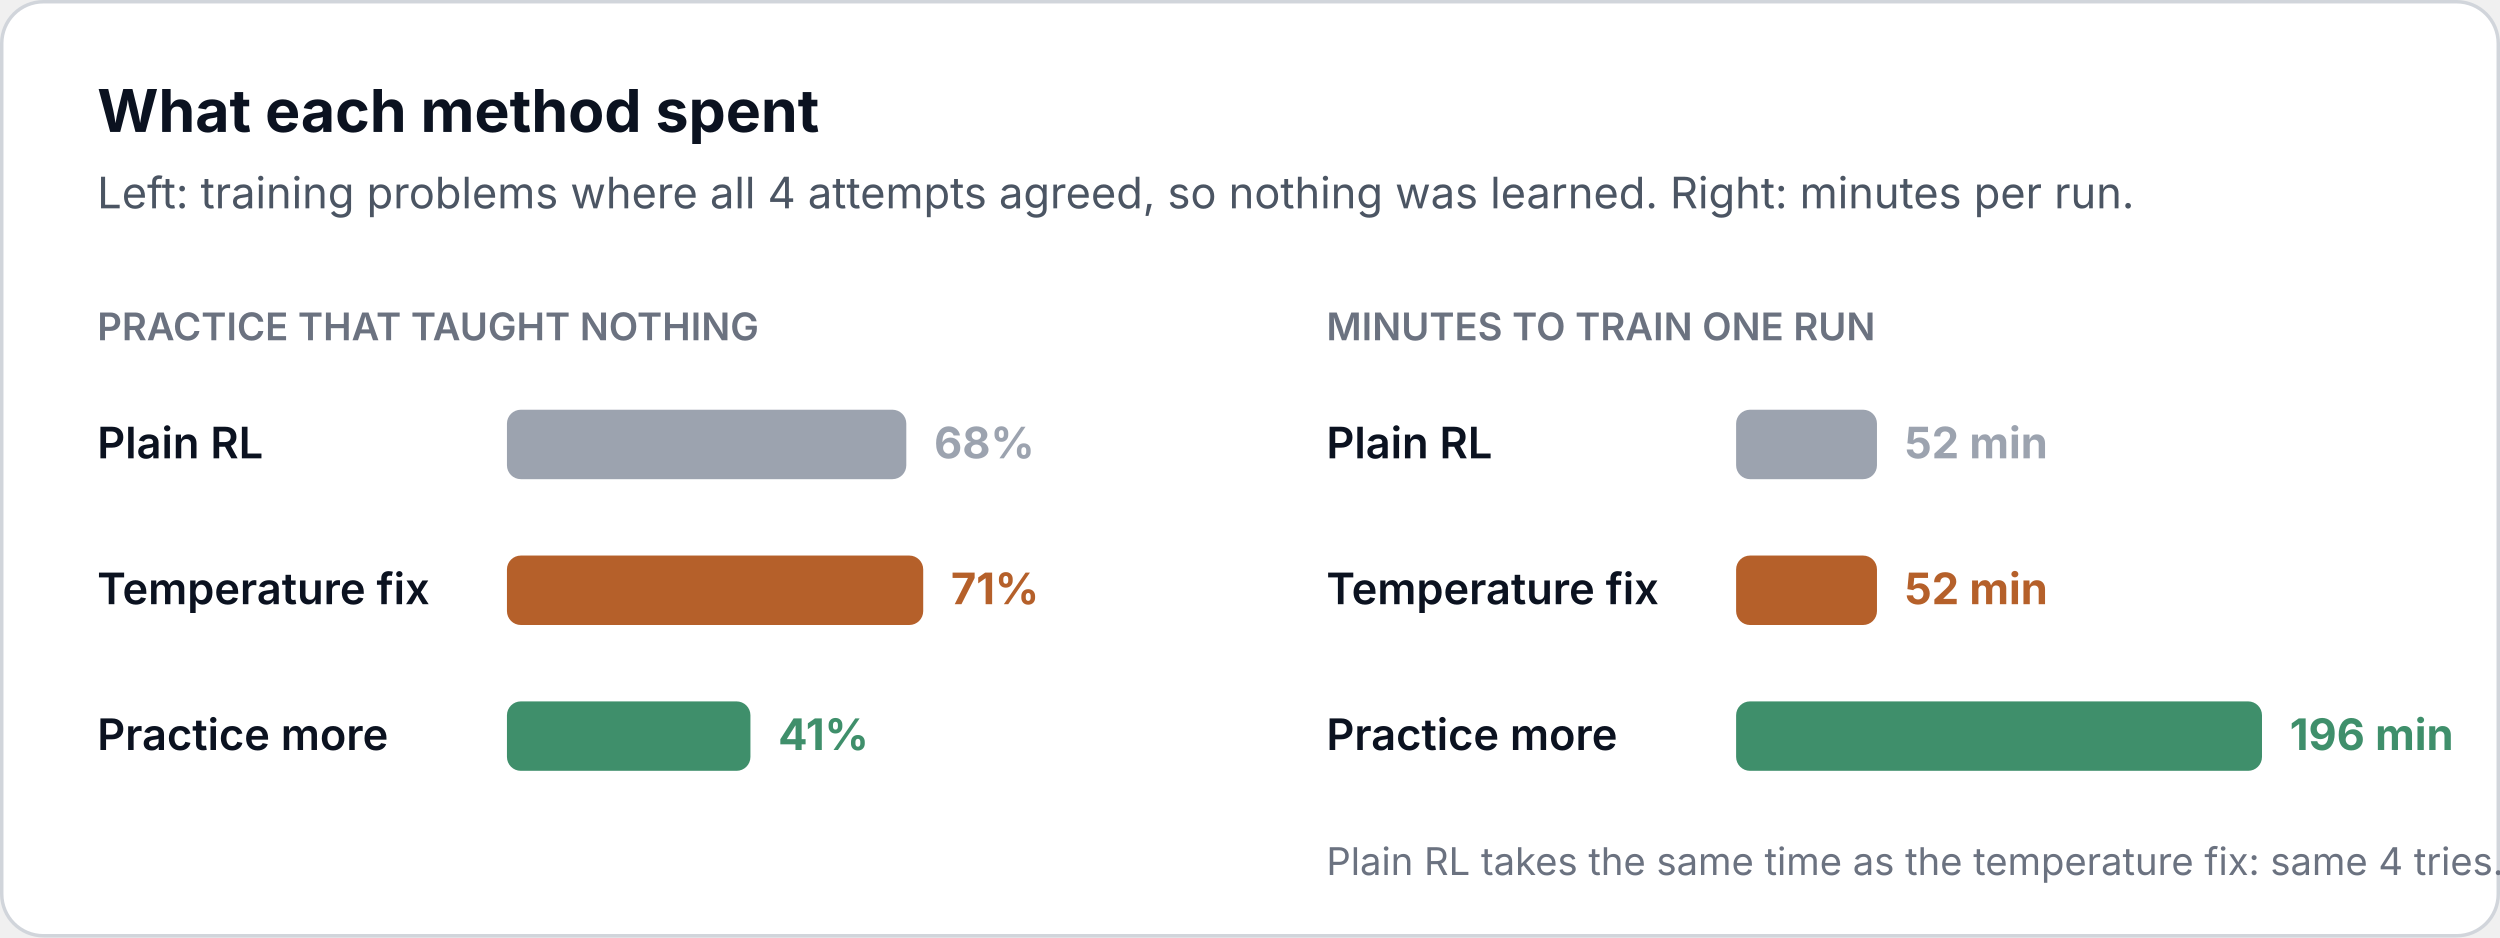
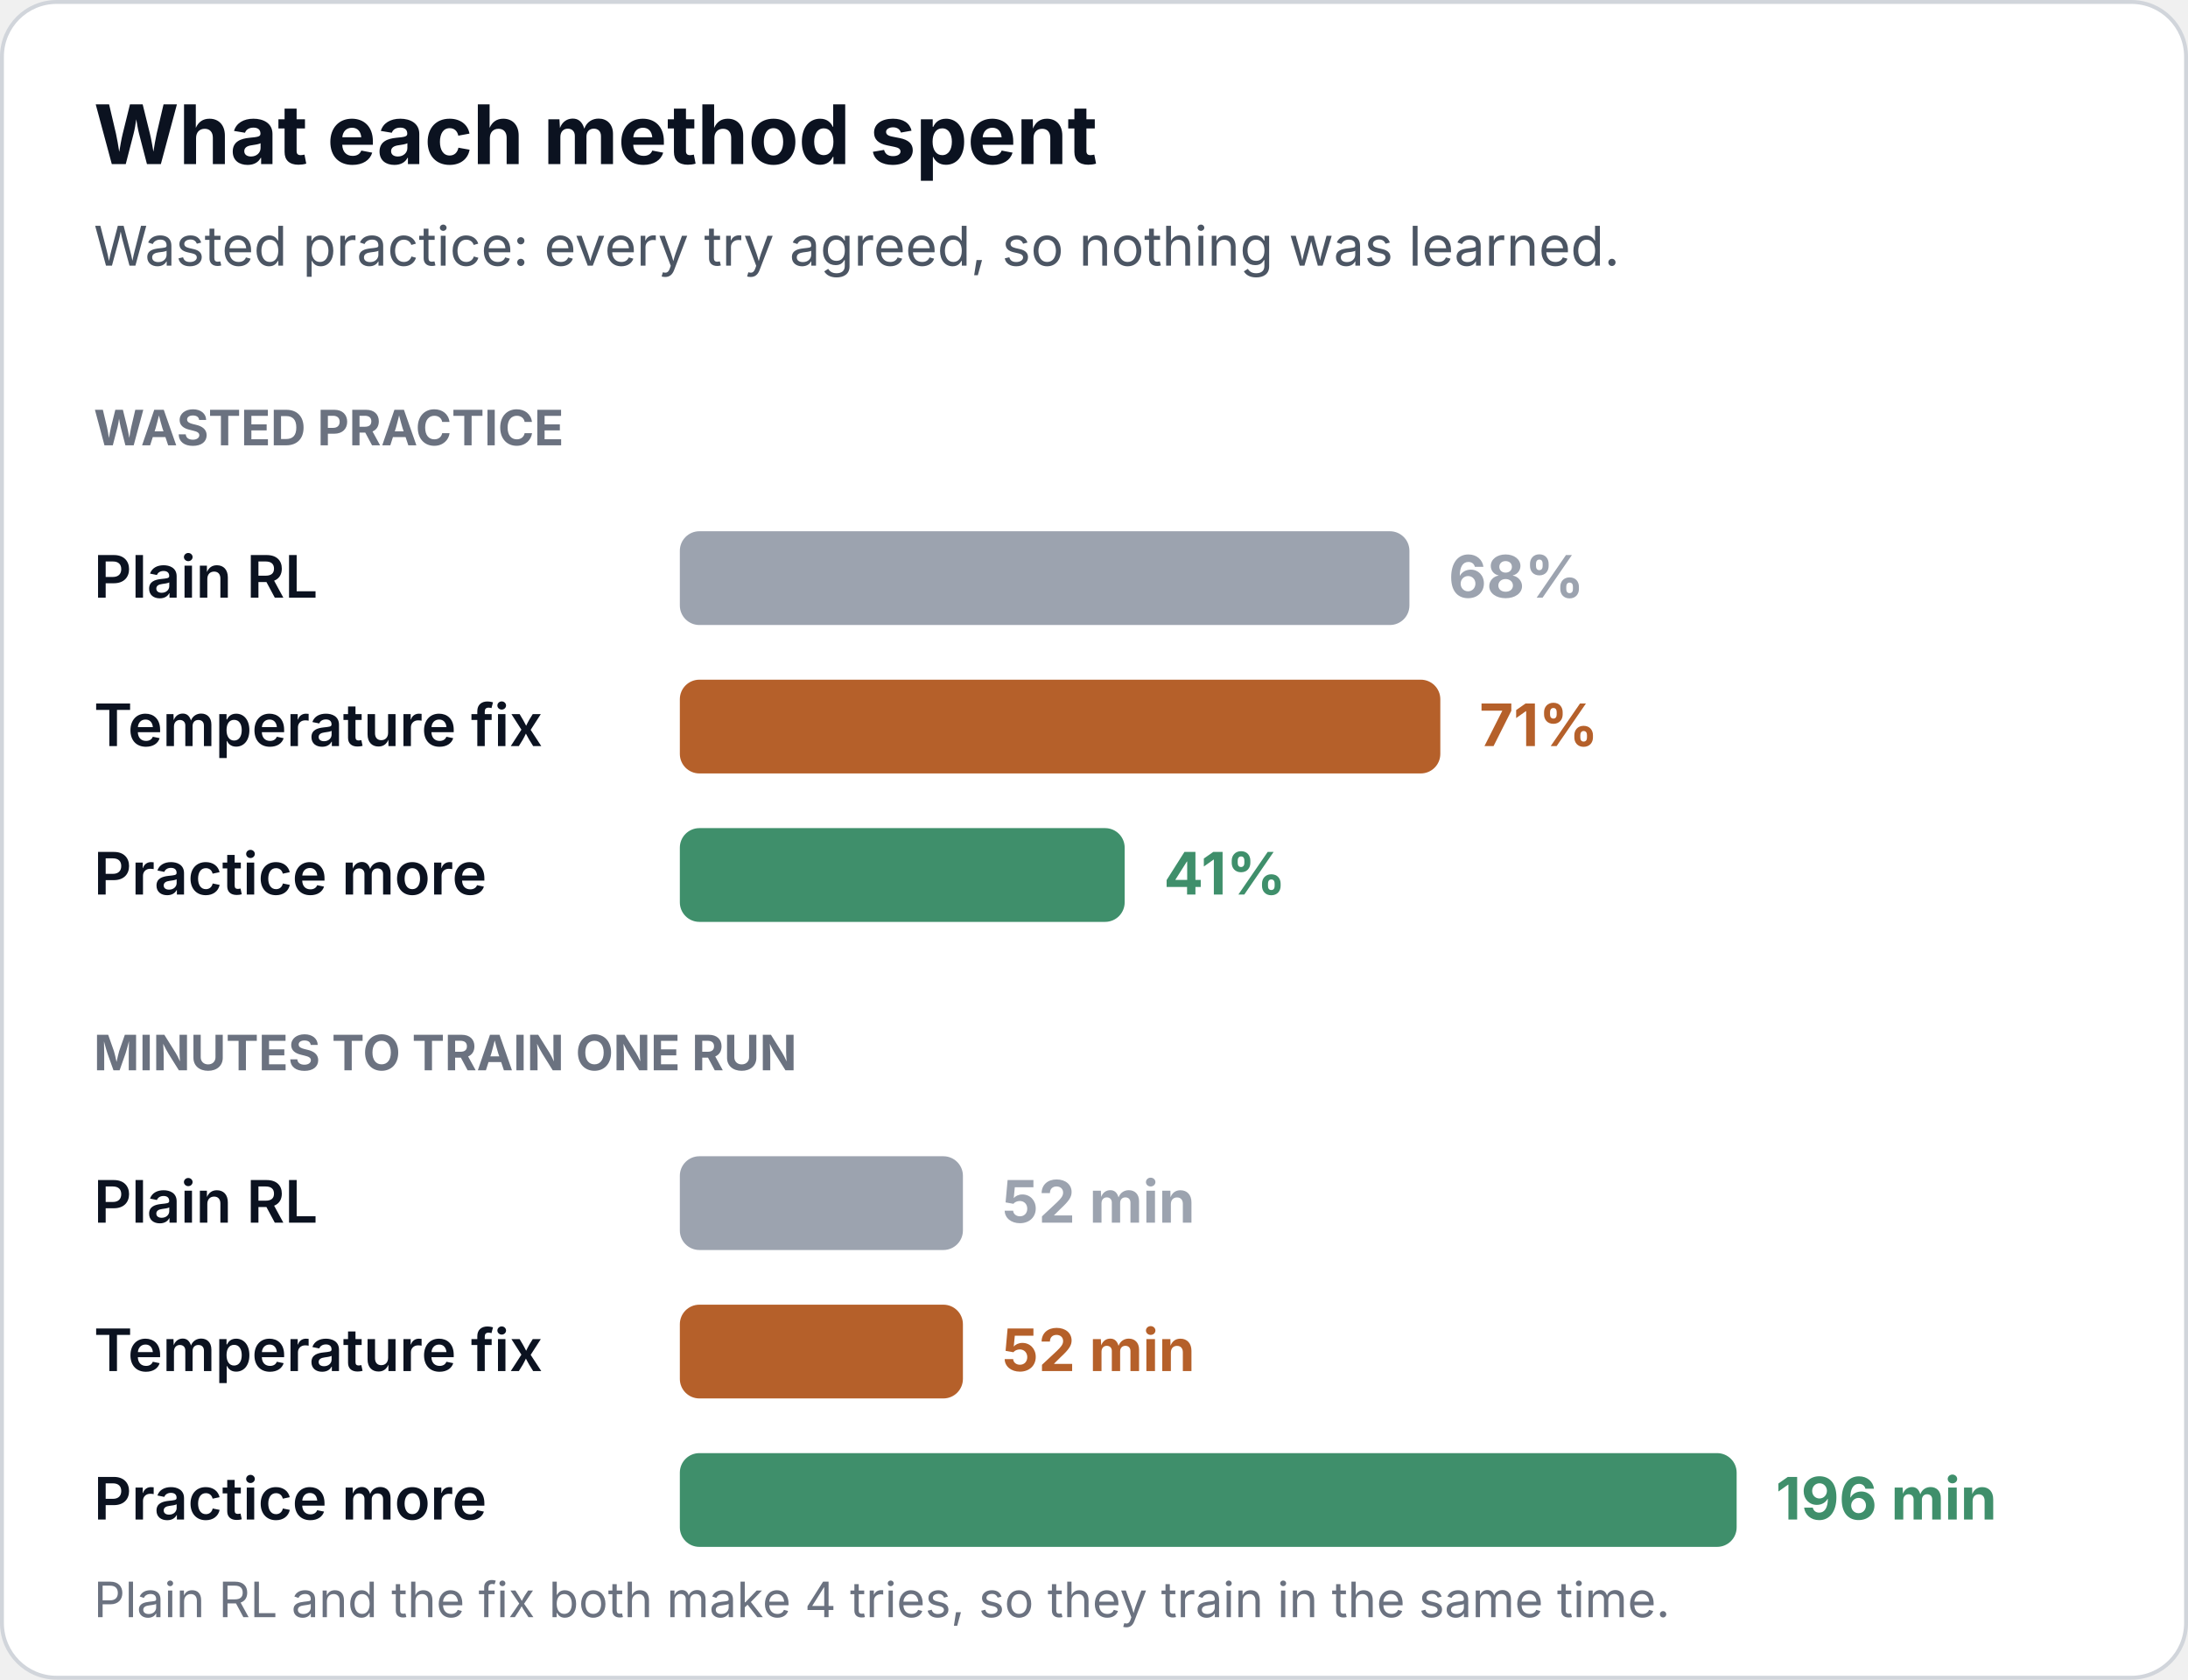
- <svg xmlns="http://www.w3.org/2000/svg" viewBox="0 0 720 270" width="720" height="270">
-   <rect x="0.5" y="0.5" width="719" height="269" rx="12" fill="#FFFFFF" stroke="#D1D5DB" />
-   <text x="28" y="38" font-family="ui-sans-serif, system-ui, -apple-system, 'Segoe UI', Inter, sans-serif" font-size="17" font-weight="700" fill="#0B1220" text-anchor="start">What each method spent</text>
-   <text x="28" y="60" font-family="ui-sans-serif, system-ui, -apple-system, 'Segoe UI', Inter, sans-serif" font-size="12.5" font-weight="400" fill="#4B5563" text-anchor="start">Left: training problems where all 4 attempts agreed, so nothing was learned. Right: minutes per run.</text>
-   <text x="28" y="98" font-family="ui-sans-serif, system-ui, -apple-system, 'Segoe UI', Inter, sans-serif" font-size="11" font-weight="600" fill="#6B7280" text-anchor="start">PRACTICE THAT TAUGHT NOTHING</text>
-   <text x="28" y="132" font-family="ui-sans-serif, system-ui, -apple-system, 'Segoe UI', Inter, sans-serif" font-size="12.5" font-weight="600" fill="#0B1220" text-anchor="start">Plain RL</text>
-   <rect x="146" y="118" width="115.016" height="20" rx="4" fill="#9CA3AF" stroke="none" />
-   <text x="269.016" y="132" font-family="ui-sans-serif, system-ui, -apple-system, 'Segoe UI', Inter, sans-serif" font-size="12.5" font-weight="700" fill="#9CA3AF" text-anchor="start">68%</text>
-   <text x="28" y="174" font-family="ui-sans-serif, system-ui, -apple-system, 'Segoe UI', Inter, sans-serif" font-size="12.5" font-weight="600" fill="#0B1220" text-anchor="start">Temperature fix</text>
-   <rect x="146" y="160" width="119.885" height="20" rx="4" fill="#B5602A" stroke="none" />
-   <text x="273.885" y="174" font-family="ui-sans-serif, system-ui, -apple-system, 'Segoe UI', Inter, sans-serif" font-size="12.5" font-weight="700" fill="#B5602A" text-anchor="start">71%</text>
-   <text x="28" y="216" font-family="ui-sans-serif, system-ui, -apple-system, 'Segoe UI', Inter, sans-serif" font-size="12.5" font-weight="600" fill="#0B1220" text-anchor="start">Practice more</text>
-   <rect x="146" y="202" width="70.125" height="20" rx="4" fill="#3F8F6B" stroke="none" />
-   <text x="224.125" y="216" font-family="ui-sans-serif, system-ui, -apple-system, 'Segoe UI', Inter, sans-serif" font-size="12.5" font-weight="700" fill="#3F8F6B" text-anchor="start">41%</text>
-   <text x="382" y="98" font-family="ui-sans-serif, system-ui, -apple-system, 'Segoe UI', Inter, sans-serif" font-size="11" font-weight="600" fill="#6B7280" text-anchor="start">MINUTES TO TRAIN ONE RUN</text>
-   <text x="382" y="132" font-family="ui-sans-serif, system-ui, -apple-system, 'Segoe UI', Inter, sans-serif" font-size="12.5" font-weight="600" fill="#0B1220" text-anchor="start">Plain RL</text>
-   <rect x="500" y="118" width="40.568" height="20" rx="4" fill="#9CA3AF" stroke="none" />
-   <text x="548.568" y="132" font-family="ui-sans-serif, system-ui, -apple-system, 'Segoe UI', Inter, sans-serif" font-size="12.5" font-weight="700" fill="#9CA3AF" text-anchor="start">52 min</text>
-   <text x="382" y="174" font-family="ui-sans-serif, system-ui, -apple-system, 'Segoe UI', Inter, sans-serif" font-size="12.5" font-weight="600" fill="#0B1220" text-anchor="start">Temperature fix</text>
-   <rect x="500" y="160" width="40.568" height="20" rx="4" fill="#B5602A" stroke="none" />
-   <text x="548.568" y="174" font-family="ui-sans-serif, system-ui, -apple-system, 'Segoe UI', Inter, sans-serif" font-size="12.5" font-weight="700" fill="#B5602A" text-anchor="start">52 min</text>
-   <text x="382" y="216" font-family="ui-sans-serif, system-ui, -apple-system, 'Segoe UI', Inter, sans-serif" font-size="12.5" font-weight="600" fill="#0B1220" text-anchor="start">Practice more</text>
-   <rect x="500" y="202" width="151.455" height="20" rx="4" fill="#3F8F6B" stroke="none" />
-   <text x="659.455" y="216" font-family="ui-sans-serif, system-ui, -apple-system, 'Segoe UI', Inter, sans-serif" font-size="12.5" font-weight="700" fill="#3F8F6B" text-anchor="start">196 min</text>
-   <text x="382" y="252" font-family="ui-sans-serif, system-ui, -apple-system, 'Segoe UI', Inter, sans-serif" font-size="11" font-weight="400" fill="#6B7280" text-anchor="start">Plain RL takes the same time as the temperature fix: same 4 tries.</text>
+ <svg xmlns="http://www.w3.org/2000/svg" viewBox="0 0 560 430" width="560" height="430">
+   <rect x="0.5" y="0.5" width="559" height="429" rx="14" fill="#FFFFFF" stroke="#D1D5DB" />
+   <text x="24" y="42" font-family="ui-sans-serif, system-ui, -apple-system, 'Segoe UI', Inter, sans-serif" font-size="21" font-weight="700" fill="#0B1220" text-anchor="start">What each method spent</text>
+   <text x="24" y="68" font-family="ui-sans-serif, system-ui, -apple-system, 'Segoe UI', Inter, sans-serif" font-size="14" font-weight="400" fill="#4B5563" text-anchor="start">Wasted practice: every try agreed, so nothing was learned.</text>
+   <text x="24" y="114" font-family="ui-sans-serif, system-ui, -apple-system, 'Segoe UI', Inter, sans-serif" font-size="12.5" font-weight="700" fill="#6B7280" text-anchor="start">WASTED PRACTICE</text>
+   <text x="24" y="153" font-family="ui-sans-serif, system-ui, -apple-system, 'Segoe UI', Inter, sans-serif" font-size="15" font-weight="600" fill="#0B1220" text-anchor="start">Plain RL</text>
+   <rect x="174" y="136" width="186.731" height="24" rx="5" fill="#9CA3AF" />
+   <text x="370.731" y="153" font-family="ui-sans-serif, system-ui, -apple-system, 'Segoe UI', Inter, sans-serif" font-size="15" font-weight="700" fill="#9CA3AF" text-anchor="start">68%</text>
+   <text x="24" y="191" font-family="ui-sans-serif, system-ui, -apple-system, 'Segoe UI', Inter, sans-serif" font-size="15" font-weight="600" fill="#0B1220" text-anchor="start">Temperature fix</text>
+   <rect x="174" y="174" width="194.637" height="24" rx="5" fill="#B5602A" />
+   <text x="378.637" y="191" font-family="ui-sans-serif, system-ui, -apple-system, 'Segoe UI', Inter, sans-serif" font-size="15" font-weight="700" fill="#B5602A" text-anchor="start">71%</text>
+   <text x="24" y="229" font-family="ui-sans-serif, system-ui, -apple-system, 'Segoe UI', Inter, sans-serif" font-size="15" font-weight="600" fill="#0B1220" text-anchor="start">Practice more</text>
+   <rect x="174" y="212" width="113.85" height="24" rx="5" fill="#3F8F6B" />
+   <text x="297.85" y="229" font-family="ui-sans-serif, system-ui, -apple-system, 'Segoe UI', Inter, sans-serif" font-size="15" font-weight="700" fill="#3F8F6B" text-anchor="start">41%</text>
+   <text x="24" y="274" font-family="ui-sans-serif, system-ui, -apple-system, 'Segoe UI', Inter, sans-serif" font-size="12.5" font-weight="700" fill="#6B7280" text-anchor="start">MINUTES TO TRAIN ONE RUN</text>
+   <text x="24" y="313" font-family="ui-sans-serif, system-ui, -apple-system, 'Segoe UI', Inter, sans-serif" font-size="15" font-weight="600" fill="#0B1220" text-anchor="start">Plain RL</text>
+   <rect x="174" y="296" width="72.45" height="24" rx="5" fill="#9CA3AF" />
+   <text x="256.45" y="313" font-family="ui-sans-serif, system-ui, -apple-system, 'Segoe UI', Inter, sans-serif" font-size="15" font-weight="700" fill="#9CA3AF" text-anchor="start">52 min</text>
+   <text x="24" y="351" font-family="ui-sans-serif, system-ui, -apple-system, 'Segoe UI', Inter, sans-serif" font-size="15" font-weight="600" fill="#0B1220" text-anchor="start">Temperature fix</text>
+   <rect x="174" y="334" width="72.45" height="24" rx="5" fill="#B5602A" />
+   <text x="256.45" y="351" font-family="ui-sans-serif, system-ui, -apple-system, 'Segoe UI', Inter, sans-serif" font-size="15" font-weight="700" fill="#B5602A" text-anchor="start">52 min</text>
+   <text x="24" y="389" font-family="ui-sans-serif, system-ui, -apple-system, 'Segoe UI', Inter, sans-serif" font-size="15" font-weight="600" fill="#0B1220" text-anchor="start">Practice more</text>
+   <rect x="174" y="372" width="270.48" height="24" rx="5" fill="#3F8F6B" />
+   <text x="454.48" y="389" font-family="ui-sans-serif, system-ui, -apple-system, 'Segoe UI', Inter, sans-serif" font-size="15" font-weight="700" fill="#3F8F6B" text-anchor="start">196 min</text>
+   <text x="24" y="414" font-family="ui-sans-serif, system-ui, -apple-system, 'Segoe UI', Inter, sans-serif" font-size="12.5" font-weight="400" fill="#6B7280" text-anchor="start">Plain RL and the fix both make 4 tries, so they train in the same time.</text>
</svg>
